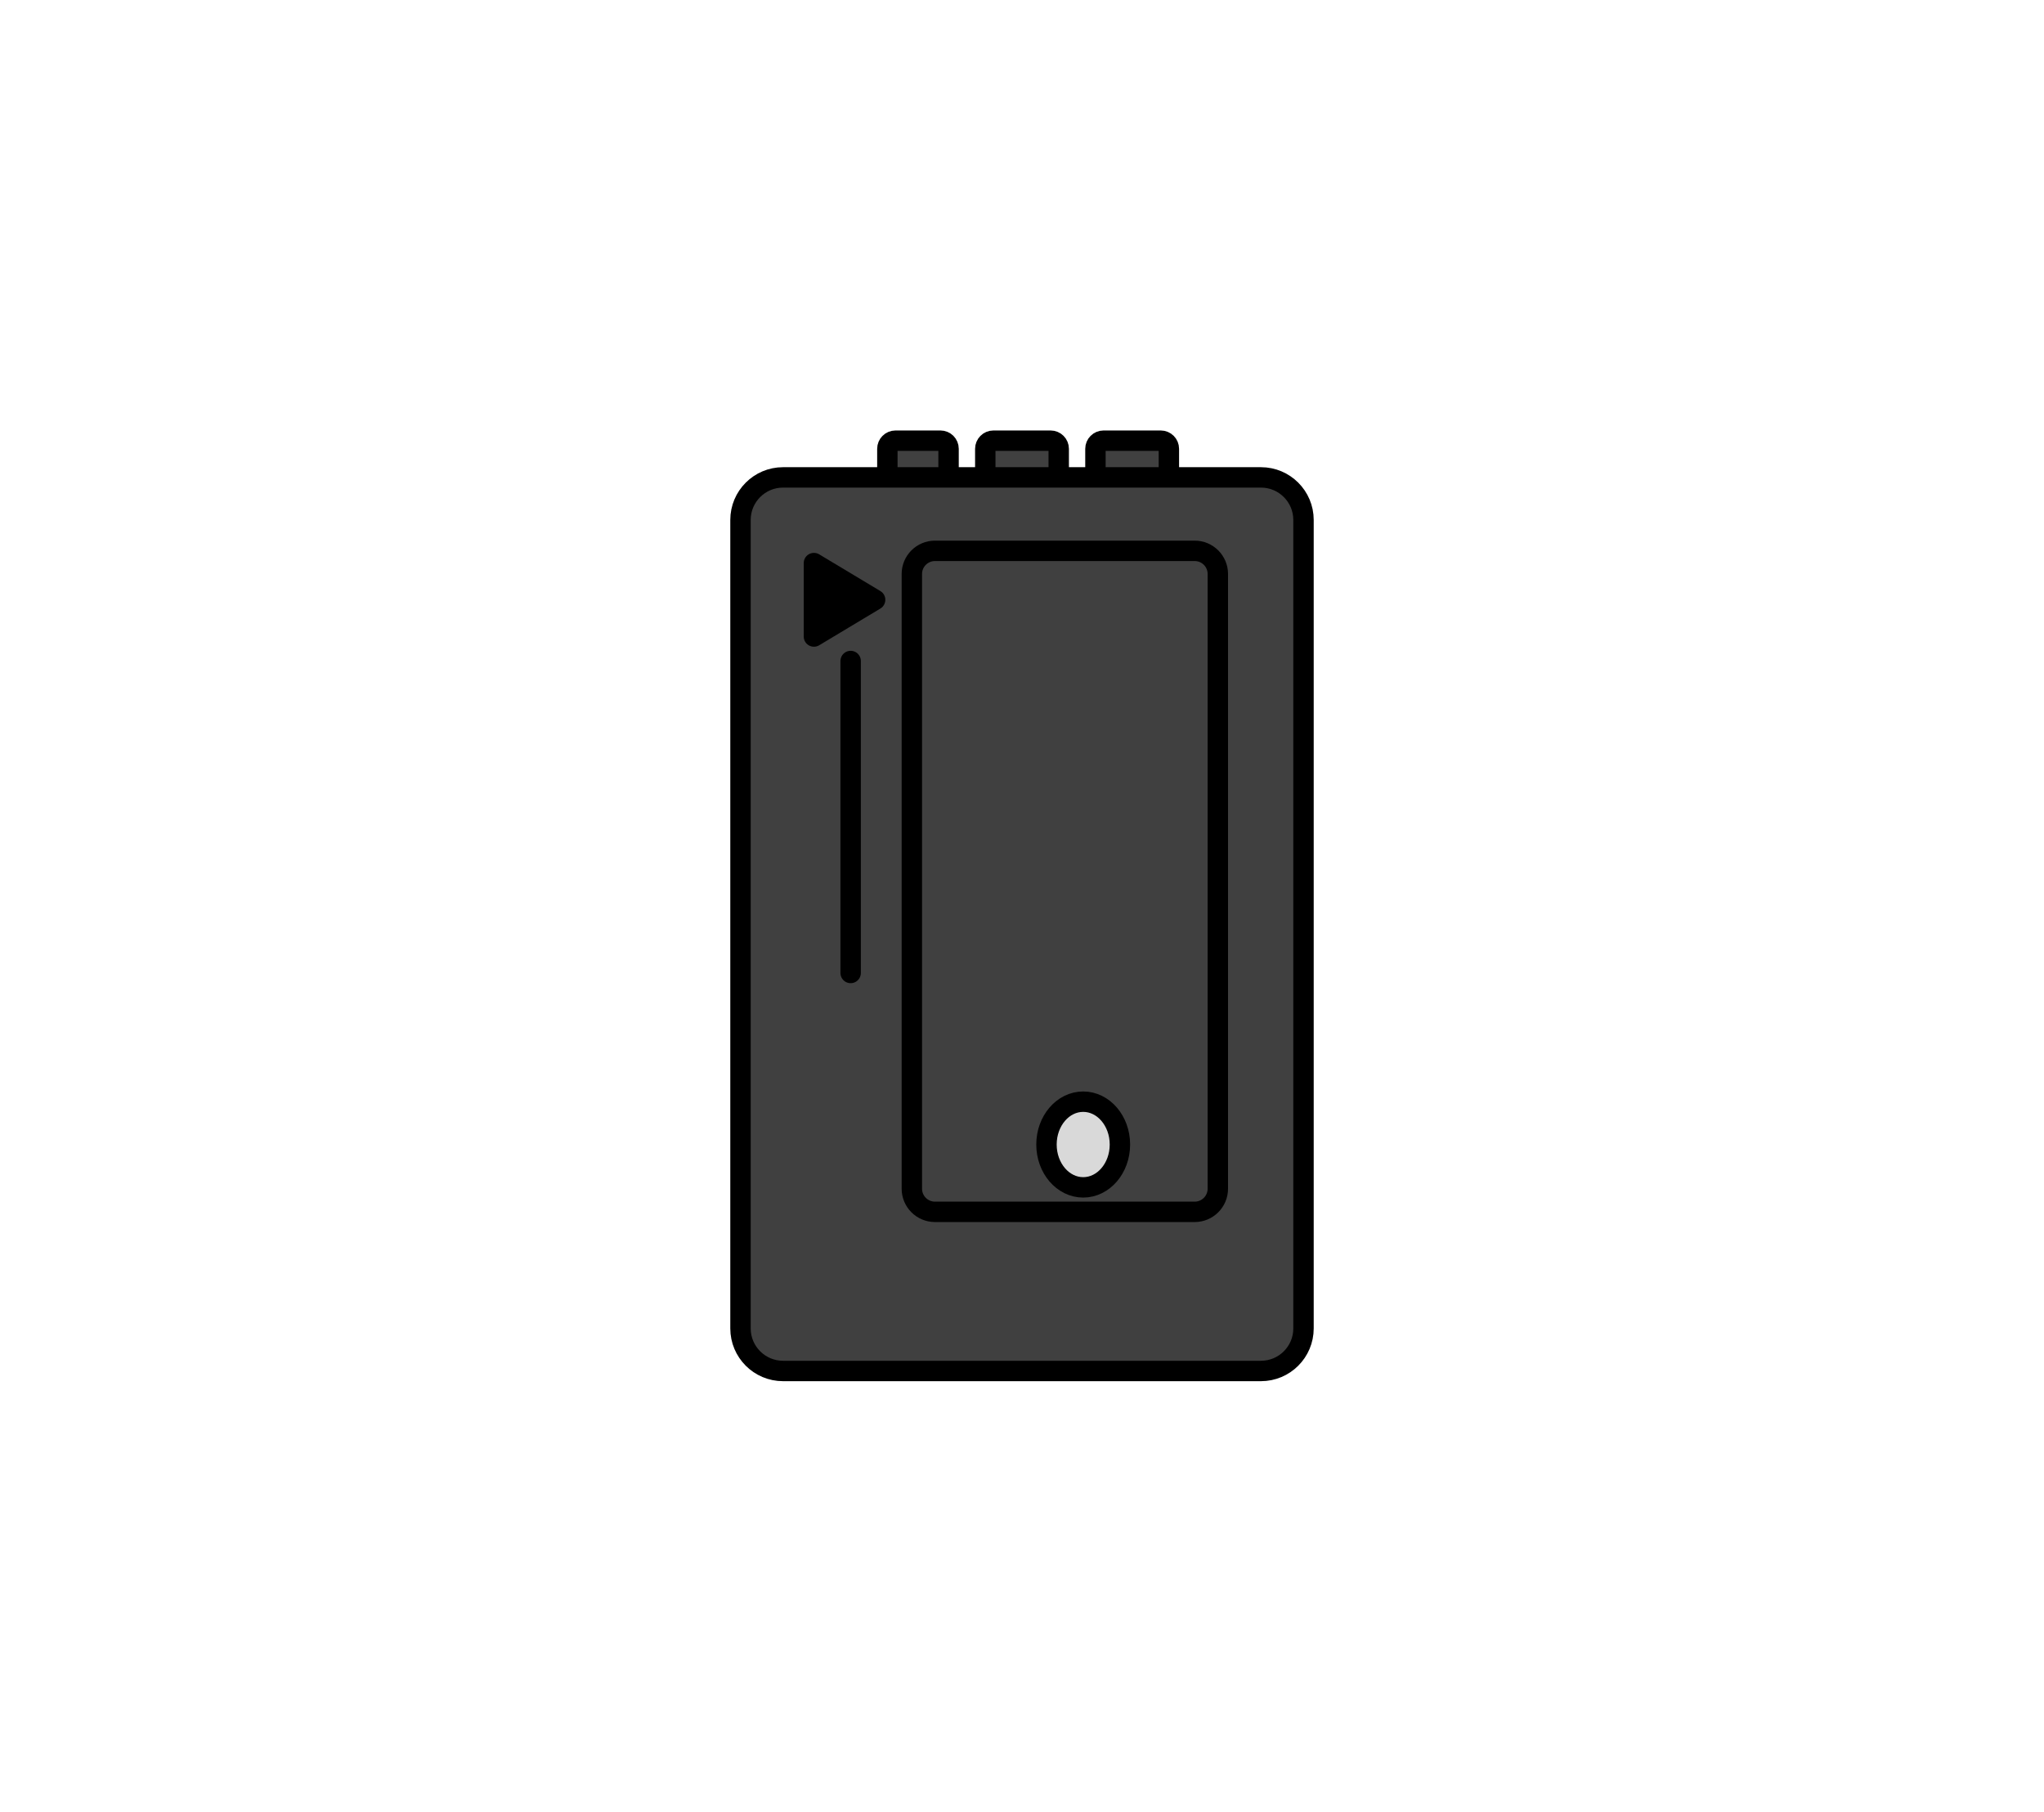
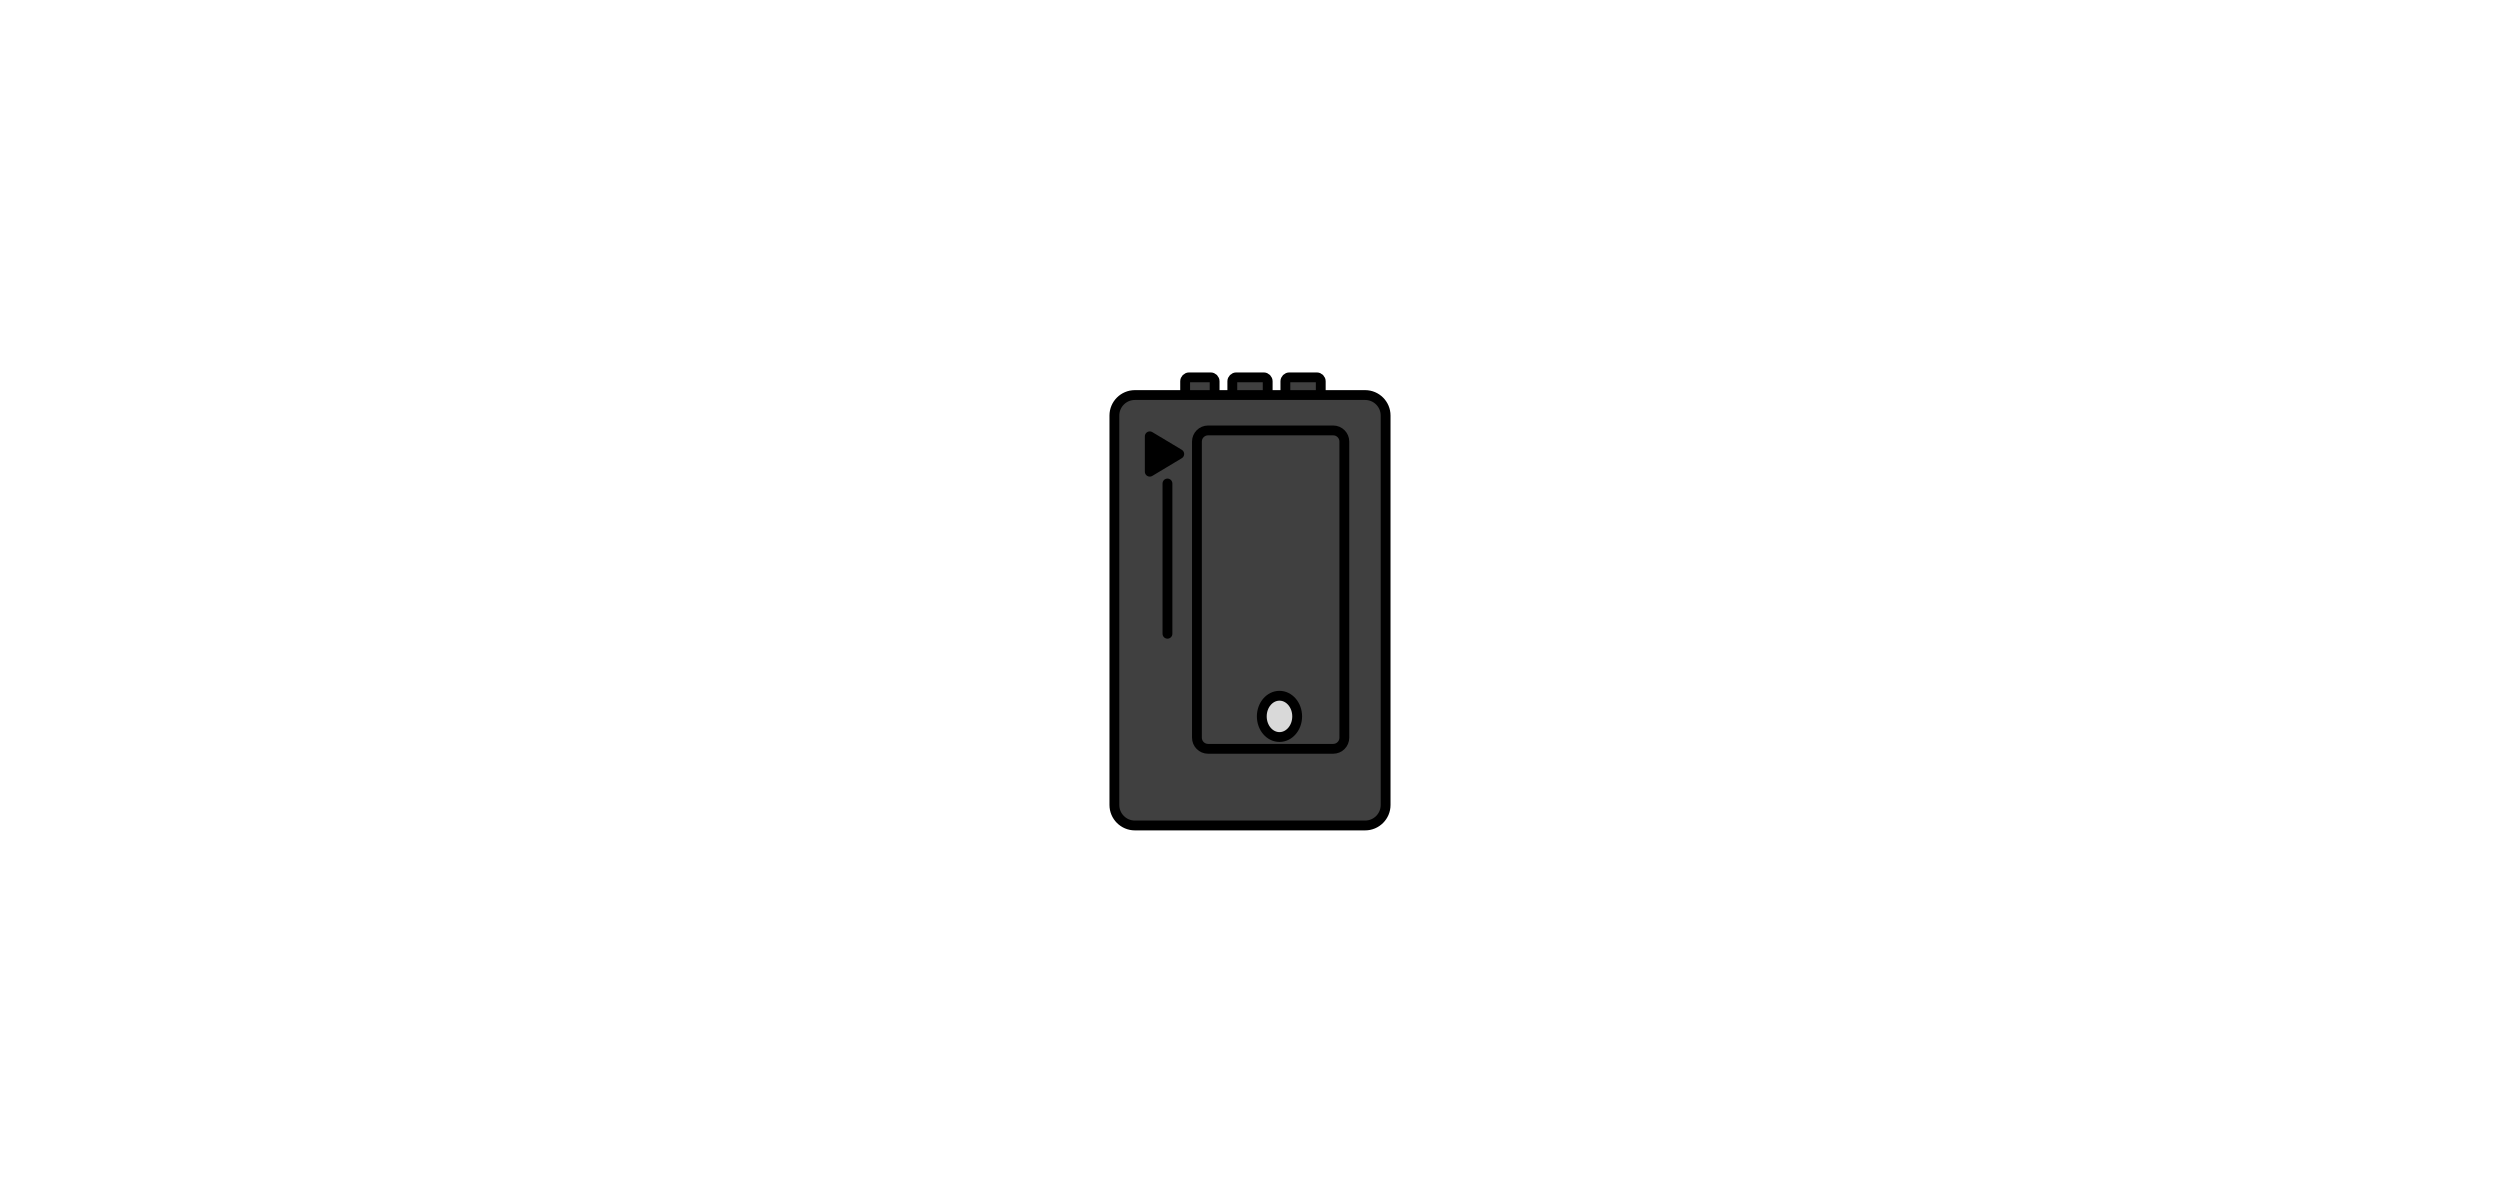
- <svg xmlns="http://www.w3.org/2000/svg" width="167.0px" height="148.0px" overflow="hidden" viewBox="-59.5 -35.0 167.0 148.0">
-   <rect id="bounding-box" x="-59.5" y="-35.0" width="167.0" height="148.0" fill="none" pointer-events="all" />
+ <svg xmlns="http://www.w3.org/2000/svg" width="424.0px" height="204.0px" overflow="hidden" viewBox="-188.0 -63.0 424.0 204.0">
+   <rect id="bounding-box" x="-188.0" y="-63.0" width="424.0" height="204.0" fill="none" pointer-events="all" />
  <g transform="translate(-853 -479)">
    <path d="M889 483.333C889 483.702 888.702 484 888.333 484L883.667 484C883.298 484 883 483.702 883 483.333L883 480.667C883 480.298 883.298 480 883.667 480L888.333 480C888.702 480 889 480.298 889 480.667Z" stroke="#000000" stroke-width="1.667" stroke-linecap="round" stroke-linejoin="round" stroke-miterlimit="10" fill="#404040" fill-rule="evenodd" />
    <path d="M880 483.333C880 483.702 879.702 484 879.333 484L874.667 484C874.298 484 874 483.702 874 483.333L874 480.667C874 480.298 874.298 480 874.667 480L879.333 480C879.702 480 880 480.298 880 480.667Z" stroke="#000000" stroke-width="1.667" stroke-linecap="round" stroke-linejoin="round" stroke-miterlimit="10" fill="#404040" fill-rule="evenodd" />
    <path d="M871 483.333C871 483.702 870.702 484 870.333 484L866.667 484C866.298 484 866 483.702 866 483.333L866 480.667C866 480.298 866.298 480 866.667 480L870.333 480C870.702 480 871 480.298 871 480.667Z" stroke="#000000" stroke-width="1.667" stroke-linecap="round" stroke-linejoin="round" stroke-miterlimit="10" fill="#404040" fill-rule="evenodd" />
    <path d="M900 552.522C900 554.443 898.443 556 896.522 556L857.478 556C855.557 556 854 554.443 854 552.522L854 486.478C854 484.557 855.557 483 857.478 483L896.522 483C898.443 483 900 484.557 900 486.478Z" stroke="#000000" stroke-width="1.667" stroke-linecap="round" stroke-linejoin="round" stroke-miterlimit="10" fill="#404040" fill-rule="evenodd" />
    <path d="M893 541.11C893 542.154 892.154 543 891.11 543L869.89 543C868.846 543 868 542.154 868 541.11L868 490.89C868 489.846 868.846 489 869.89 489L891.11 489C892.154 489 893 489.846 893 490.89Z" stroke="#000000" stroke-width="1.667" stroke-linecap="round" stroke-linejoin="round" stroke-miterlimit="10" fill="#404040" fill-rule="evenodd" />
    <path d="M885 537.5C885 539.433 883.657 541 882 541 880.343 541 879 539.433 879 537.5 879 535.567 880.343 534 882 534 883.657 534 885 535.567 885 537.5Z" stroke="#000000" stroke-width="1.667" stroke-linecap="round" stroke-linejoin="round" stroke-miterlimit="10" fill="#D9D9D9" fill-rule="evenodd" />
    <path d="M0 0 0 25.486" stroke="#000000" stroke-width="1.667" stroke-linecap="round" stroke-linejoin="round" stroke-miterlimit="10" fill="#404040" fill-rule="evenodd" transform="matrix(-1 1.22465e-16 1.22465e-16 1 863 498)" />
    <path d="M860 490 865 493 860 496Z" stroke="#000000" stroke-width="1.667" stroke-linecap="round" stroke-linejoin="round" stroke-miterlimit="10" fill-rule="evenodd" />
  </g>
</svg>
